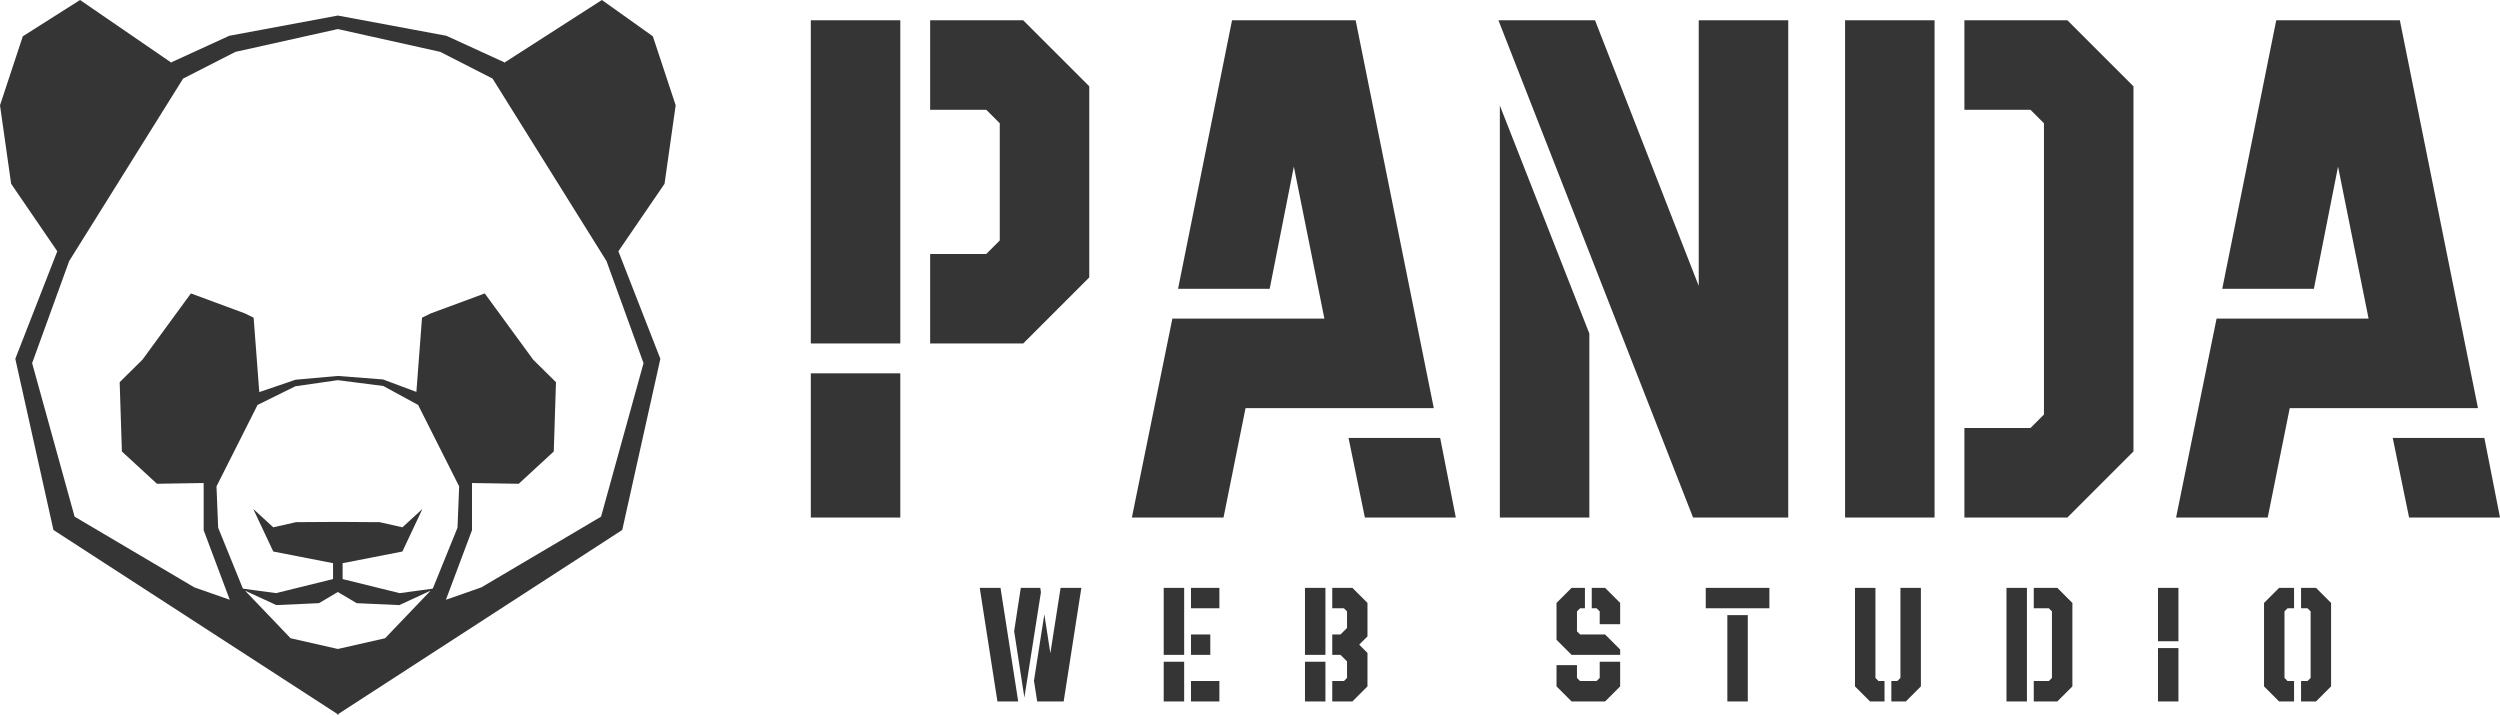
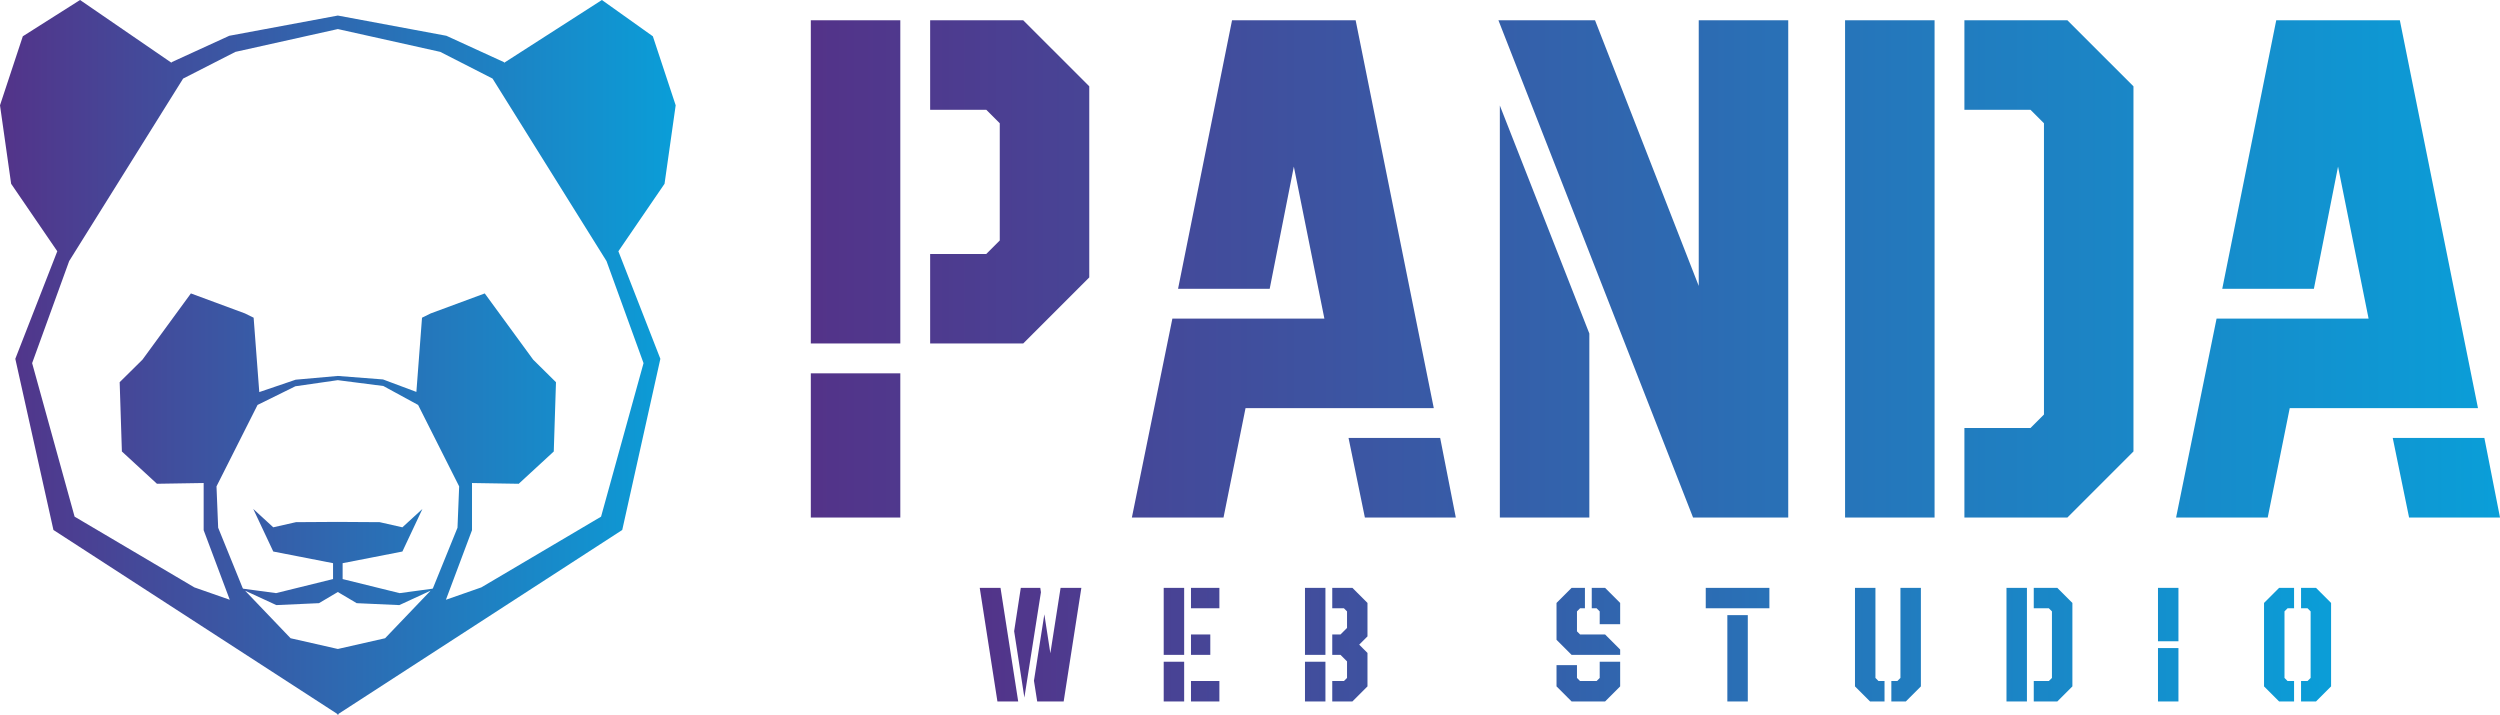
<svg xmlns="http://www.w3.org/2000/svg" version="1.0" width="407.83" height="116.598" viewBox="0 0 370 105.782">
-   <g fill="#353535">
+   <defs>
+     <linearGradient id="bgGradient" x1="0%" y1="0%" x2="100%" y2="0%">
+       <stop offset="0%" stop-color="#533389" />
+       <stop offset="100%" stop-color="#0a9ed8" />
+     </linearGradient>
+   </defs>
+   <g fill="url(#bgGradient)">
    <g transform="matrix(1.177163,0,0,1.177163,-8.858153,-5.96704)">
      <path d="M92.475,18.308l-2.869-8.676l-6.407-4.563L70.92,12.955l-0.049-0.079l-7.224-3.309L50,7.024v1.697l12.875,2.869 l6.578,3.358L83.78,37.895l4.654,12.83l-5.34,19.302l-15.053,8.891l-4.454,1.558l3.281-8.75v-5.929l5.873,0.095l4.407-4.06 l0.278-8.71l-2.868-2.835l-6.087-8.327l-6.795,2.514l-1.092,0.539l-0.709,9.33l-4.193-1.569l-5.682-0.439l0,0H50h-0.004l0,0 L44.7,52.806l-4.577,1.558l-0.71-9.352l-1.092-0.539l-6.795-2.514l-6.088,8.327l-2.868,2.835l0.28,8.71l4.409,4.06l5.871-0.095 v5.929l3.282,8.75l-4.453-1.558l-15.054-8.891l-5.34-19.302l4.655-12.83l14.327-22.945l6.577-3.358l12.876-2.869V7.024 L36.352,9.567l-7.226,3.309l-0.048,0.079L17.589,5.069l-7.196,4.563l-2.868,8.676l1.4,9.867l5.802,8.484L9.449,50.181l4.794,21.519 l35.664,23.112v0.119L50,94.87l0.092,0.061v-0.119l35.665-23.112l4.793-21.519l-5.279-13.521l5.804-8.484L92.475,18.308z M50,86.662l-5.942-1.35l-5.723-5.983l3.933,1.816l5.36-0.243l2.372-1.403v-3.508v-5.306l-5.263,0.033l-2.855,0.647l-2.518-2.31 l2.518,5.354l7.515,1.466v1.997l-7.165,1.768l-4.131-0.558l-0.061-0.063l-3.086-7.602l-0.21-5.197l5.162-10.24l4.756-2.347 l5.337-0.769L50,52.802v0.064l5.724,0.735l4.368,2.38l5.162,10.24l-0.21,5.197l-3.086,7.602l-0.061,0.063l-4.131,0.558 l-7.164-1.768v-1.997l7.514-1.466l2.52-5.354l-2.52,2.31l-2.854-0.647L50,70.686v5.306v3.508l2.37,1.403l5.361,0.243l3.932-1.816 l-5.722,5.983L50,86.662z" />
    </g>
    <g transform="matrix(5.256518,0,0,5.256518,115.7948,-28.53911)">
      <path d="M4.16 15.1 l0 -2.52 l1.58 0 l0.38 -0.38 l0 -3.3 l-0.38 -0.38 l-1.58 0 l0 -2.52 l2.62 0 l1.86 1.86 l0 5.38 l-1.86 1.86 l-2.62 0 z M0.8 20 l0 -4.06 l2.52 0 l0 4.06 l-2.52 0 z M0.8 15.1 l0 -9.1 l2.52 0 l0 9.1 l-2.52 0 z M9.84 20 l1.14 -5.6 l4.28 0 l-0.86 -4.28 l-0.68 3.44 l-2.58 0 l1.52 -7.56 l3.48 0 l2.2 10.92 l-5.3 0 l-0.62 3.08 l-2.58 0 z M16.4 20 l-0.46 -2.24 l2.58 0 l0.44 2.24 l-2.56 0 z M25.64 20 l-5.48 -14 l2.72 0 l2.92 7.48 l0 -7.48 l2.52 0 l0 14 l-2.68 0 z M20.2 20 l0 -11.6 l2.52 6.42 l0 5.18 l-2.52 0 z M33.28 20 l0 -2.52 l1.86 0 l0.38 -0.38 l0 -8.2 l-0.38 -0.38 l-1.86 0 l0 -2.52 l2.9 0 l1.86 1.86 l0 10.28 l-1.86 1.86 l-2.9 0 z M29.92 20 l0 -14 l2.52 0 l0 14 l-2.52 0 z M39.24 20 l1.14 -5.6 l4.28 0 l-0.86 -4.28 l-0.68 3.44 l-2.58 0 l1.52 -7.56 l3.48 0 l2.2 10.92 l-5.3 0 l-0.62 3.08 l-2.58 0 z M45.8 20 l-0.46 -2.24 l2.58 0 l0.44 2.24 l-2.56 0 z" />
    </g>
    <g transform="matrix(1.201374,0,0,1.201374,144.5195,79.79175)">
      <path d="M7.48 20 l-0.4 -2.56 l1.28 -8.18 l0.74 4.8 l1.26 -8.06 l2.56 0 l-2.18 14 l-3.26 0 z M2.58 20 l-2.18 -14 l2.56 0 l2.18 14 l-2.56 0 z M5.9 19.52 l-1.26 -8.18 l0.82 -5.34 l2.4 0 l0.08 0.54 z M23.064 14.26 l0 -8.26 l2.52 0 l0 8.26 l-2.52 0 z M23.064 20 l0 -4.9 l2.52 0 l0 4.9 l-2.52 0 z M26.424 20 l0 -2.52 l3.5 0 l0 2.52 l-3.5 0 z M26.424 14.26 l0 -2.52 l2.38 0 l0 2.52 l-2.38 0 z M26.424 8.52 l0 -2.52 l3.5 0 l0 2.52 l-3.5 0 z M43.828 20 l0 -2.52 l1.44 0 l0.38 -0.38 l0 -2.04 l-0.8 -0.8 l-1.02 0 l0 -2.52 l1.02 0 l0.8 -0.8 l0 -2.04 l-0.38 -0.38 l-1.44 0 l0 -2.52 l2.48 0 l1.86 1.86 l0 4.12 l-1.02 1.02 l1.02 1.02 l0 4.12 l-1.86 1.86 l-2.48 0 z M40.468 20 l0 -4.9 l2.52 0 l0 4.9 l-2.52 0 z M40.468 14.26 l0 -8.26 l2.52 0 l0 8.26 l-2.52 0 z M73.316 14.26 l-1.86 -1.86 l0 -4.54 l1.86 -1.86 l1.64 0 l0 2.52 l-0.6 0 l-0.38 0.38 l0 2.46 l0.38 0.38 l3.08 0 l1.86 1.86 l0 0.66 l-5.98 0 z M73.316 20 l-1.86 -1.86 l0 -2.62 l2.52 0 l0 1.58 l0.38 0.38 l2.04 0 l0.38 -0.38 l0 -2 l2.52 0 l0 3.04 l-1.86 1.86 l-4.12 0 z M76.776 10.48 l0 -1.58 l-0.38 -0.38 l-0.6 0 l0 -2.52 l1.64 0 l1.86 1.86 l0 2.62 l-2.52 0 z M92.5 20 l0 -10.64 l2.52 0 l0 10.64 l-2.52 0 z M89.84 8.52 l0 -2.52 l7.84 0 l0 2.52 l-7.84 0 z M112.704 20 l0 -2.52 l0.74 0 l0.38 -0.38 l0 -11.1 l2.52 0 l0 12.14 l-1.86 1.86 l-1.78 0 z M110.084 20 l-1.86 -1.86 l0 -12.14 l2.52 0 l0 11.1 l0.38 0.38 l0.74 0 l0 2.52 l-1.78 0 z M130.248 20 l0 -2.52 l1.86 0 l0.38 -0.38 l0 -8.2 l-0.38 -0.38 l-1.86 0 l0 -2.52 l2.9 0 l1.86 1.86 l0 10.28 l-1.86 1.86 l-2.9 0 z M126.888 20 l0 -14 l2.52 0 l0 14 l-2.52 0 z M145.552 12.58 l0 -6.58 l2.52 0 l0 6.58 l-2.52 0 z M145.552 20 l0 -6.58 l2.52 0 l0 6.58 l-2.52 0 z M163.176 20 l0 -2.52 l0.8 0 l0.38 -0.38 l0 -8.2 l-0.38 -0.38 l-0.8 0 l0 -2.52 l1.84 0 l1.86 1.86 l0 10.28 l-1.86 1.86 l-1.84 0 z M160.476 20 l-1.86 -1.86 l0 -10.28 l1.86 -1.86 l1.84 0 l0 2.52 l-0.8 0 l-0.38 0.38 l0 8.2 l0.38 0.38 l0.8 0 l0 2.52 l-1.84 0 z" />
    </g>
  </g>
</svg>
